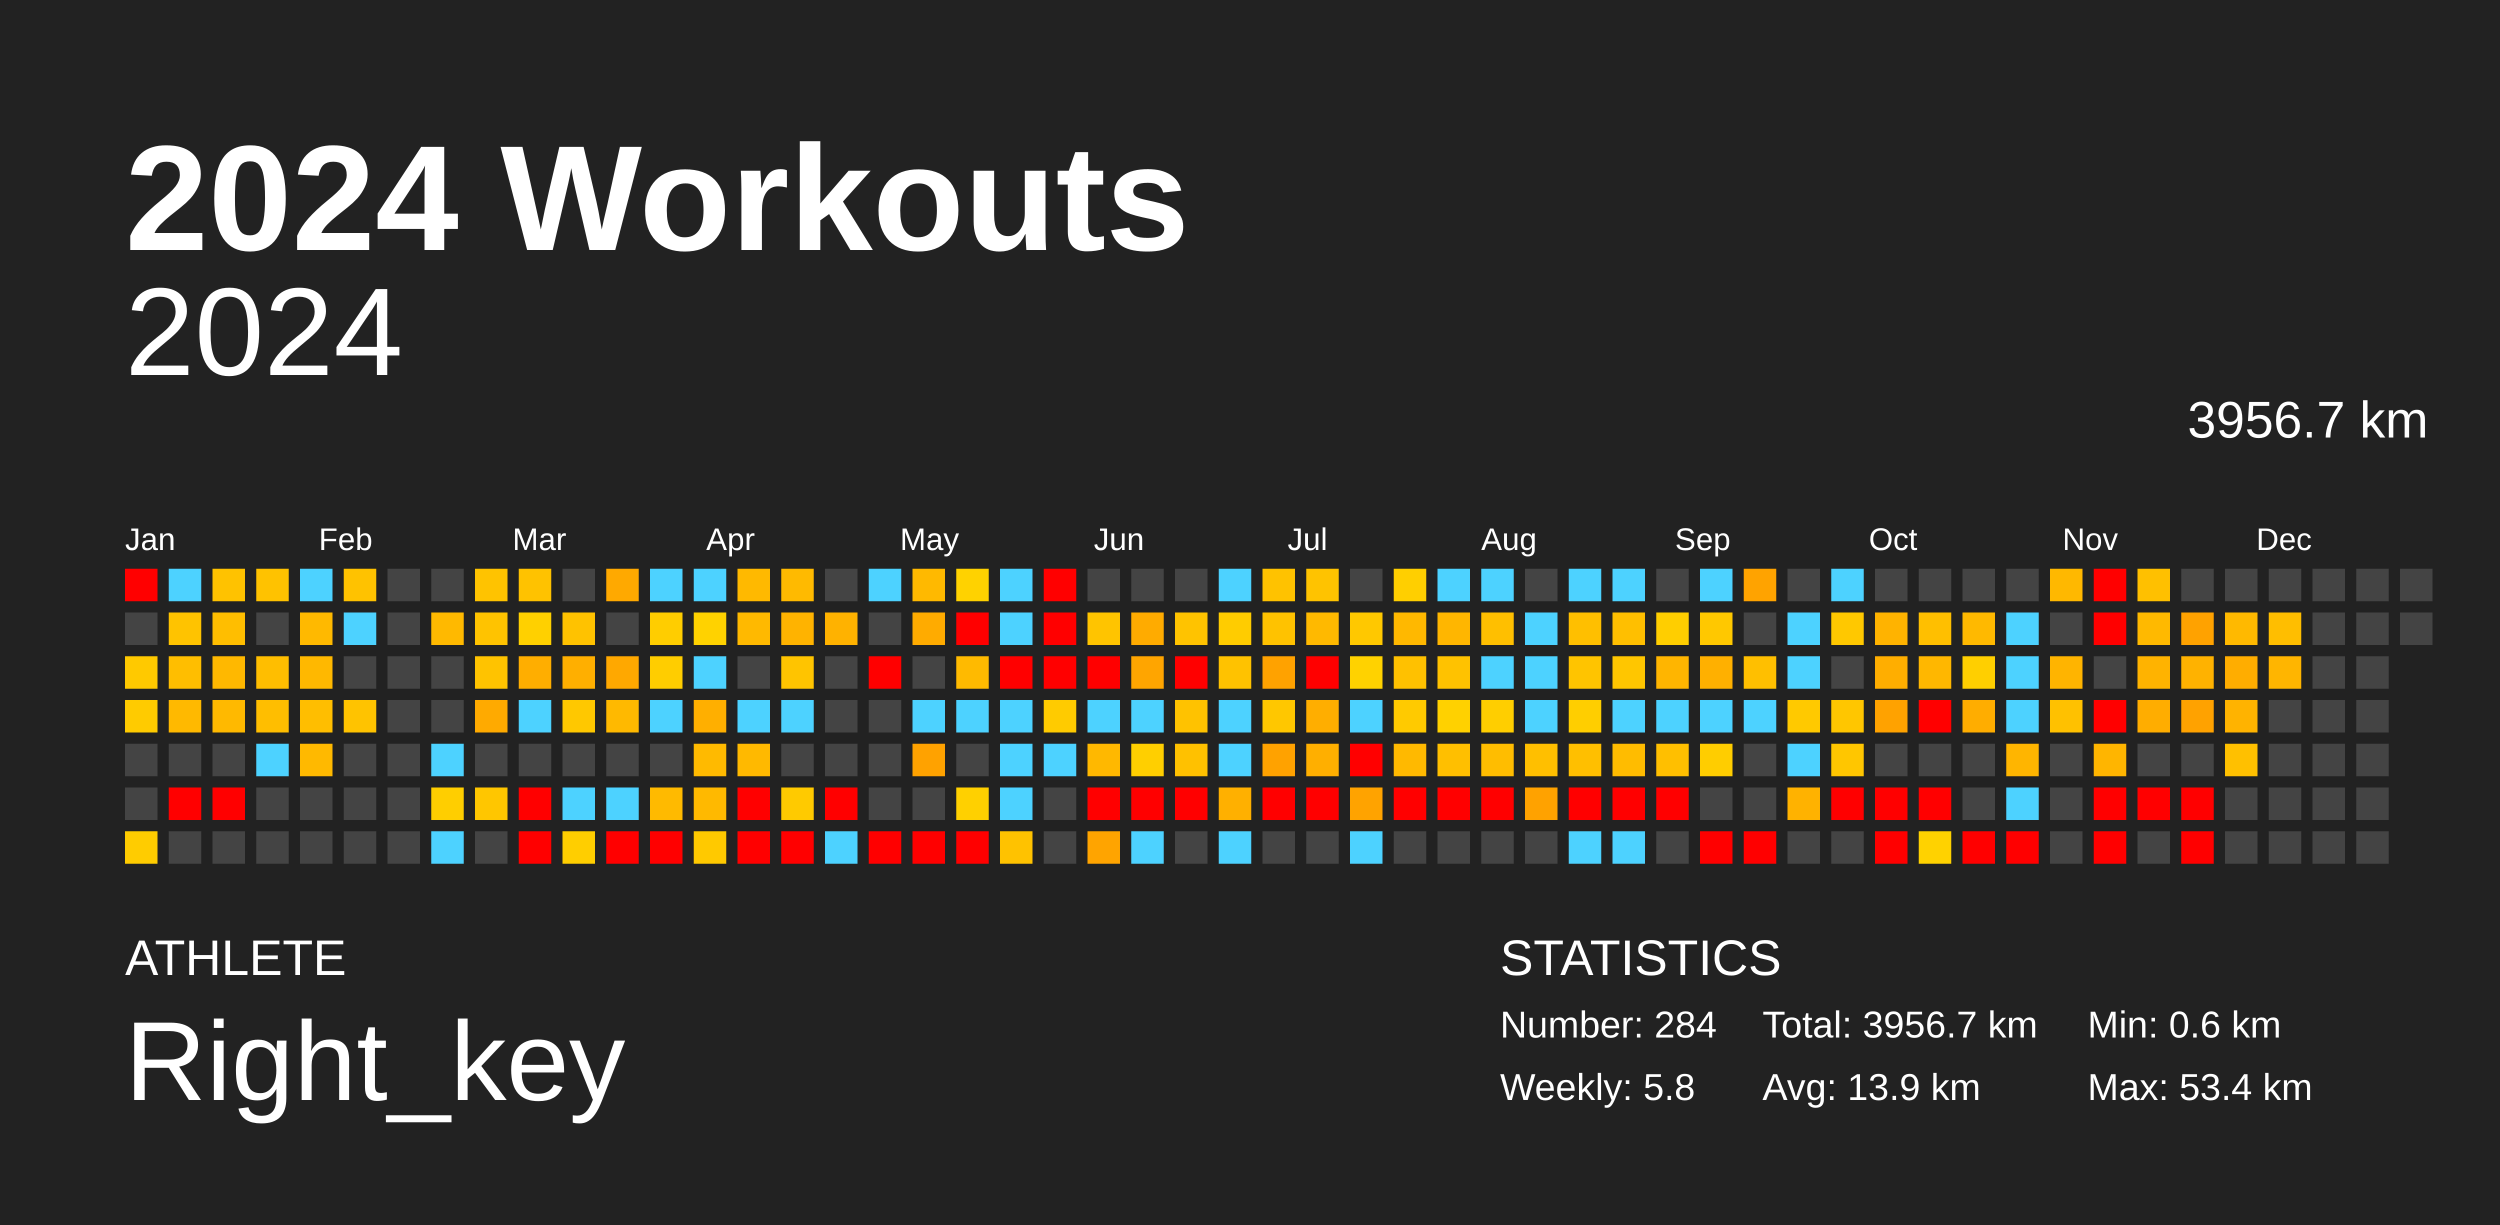
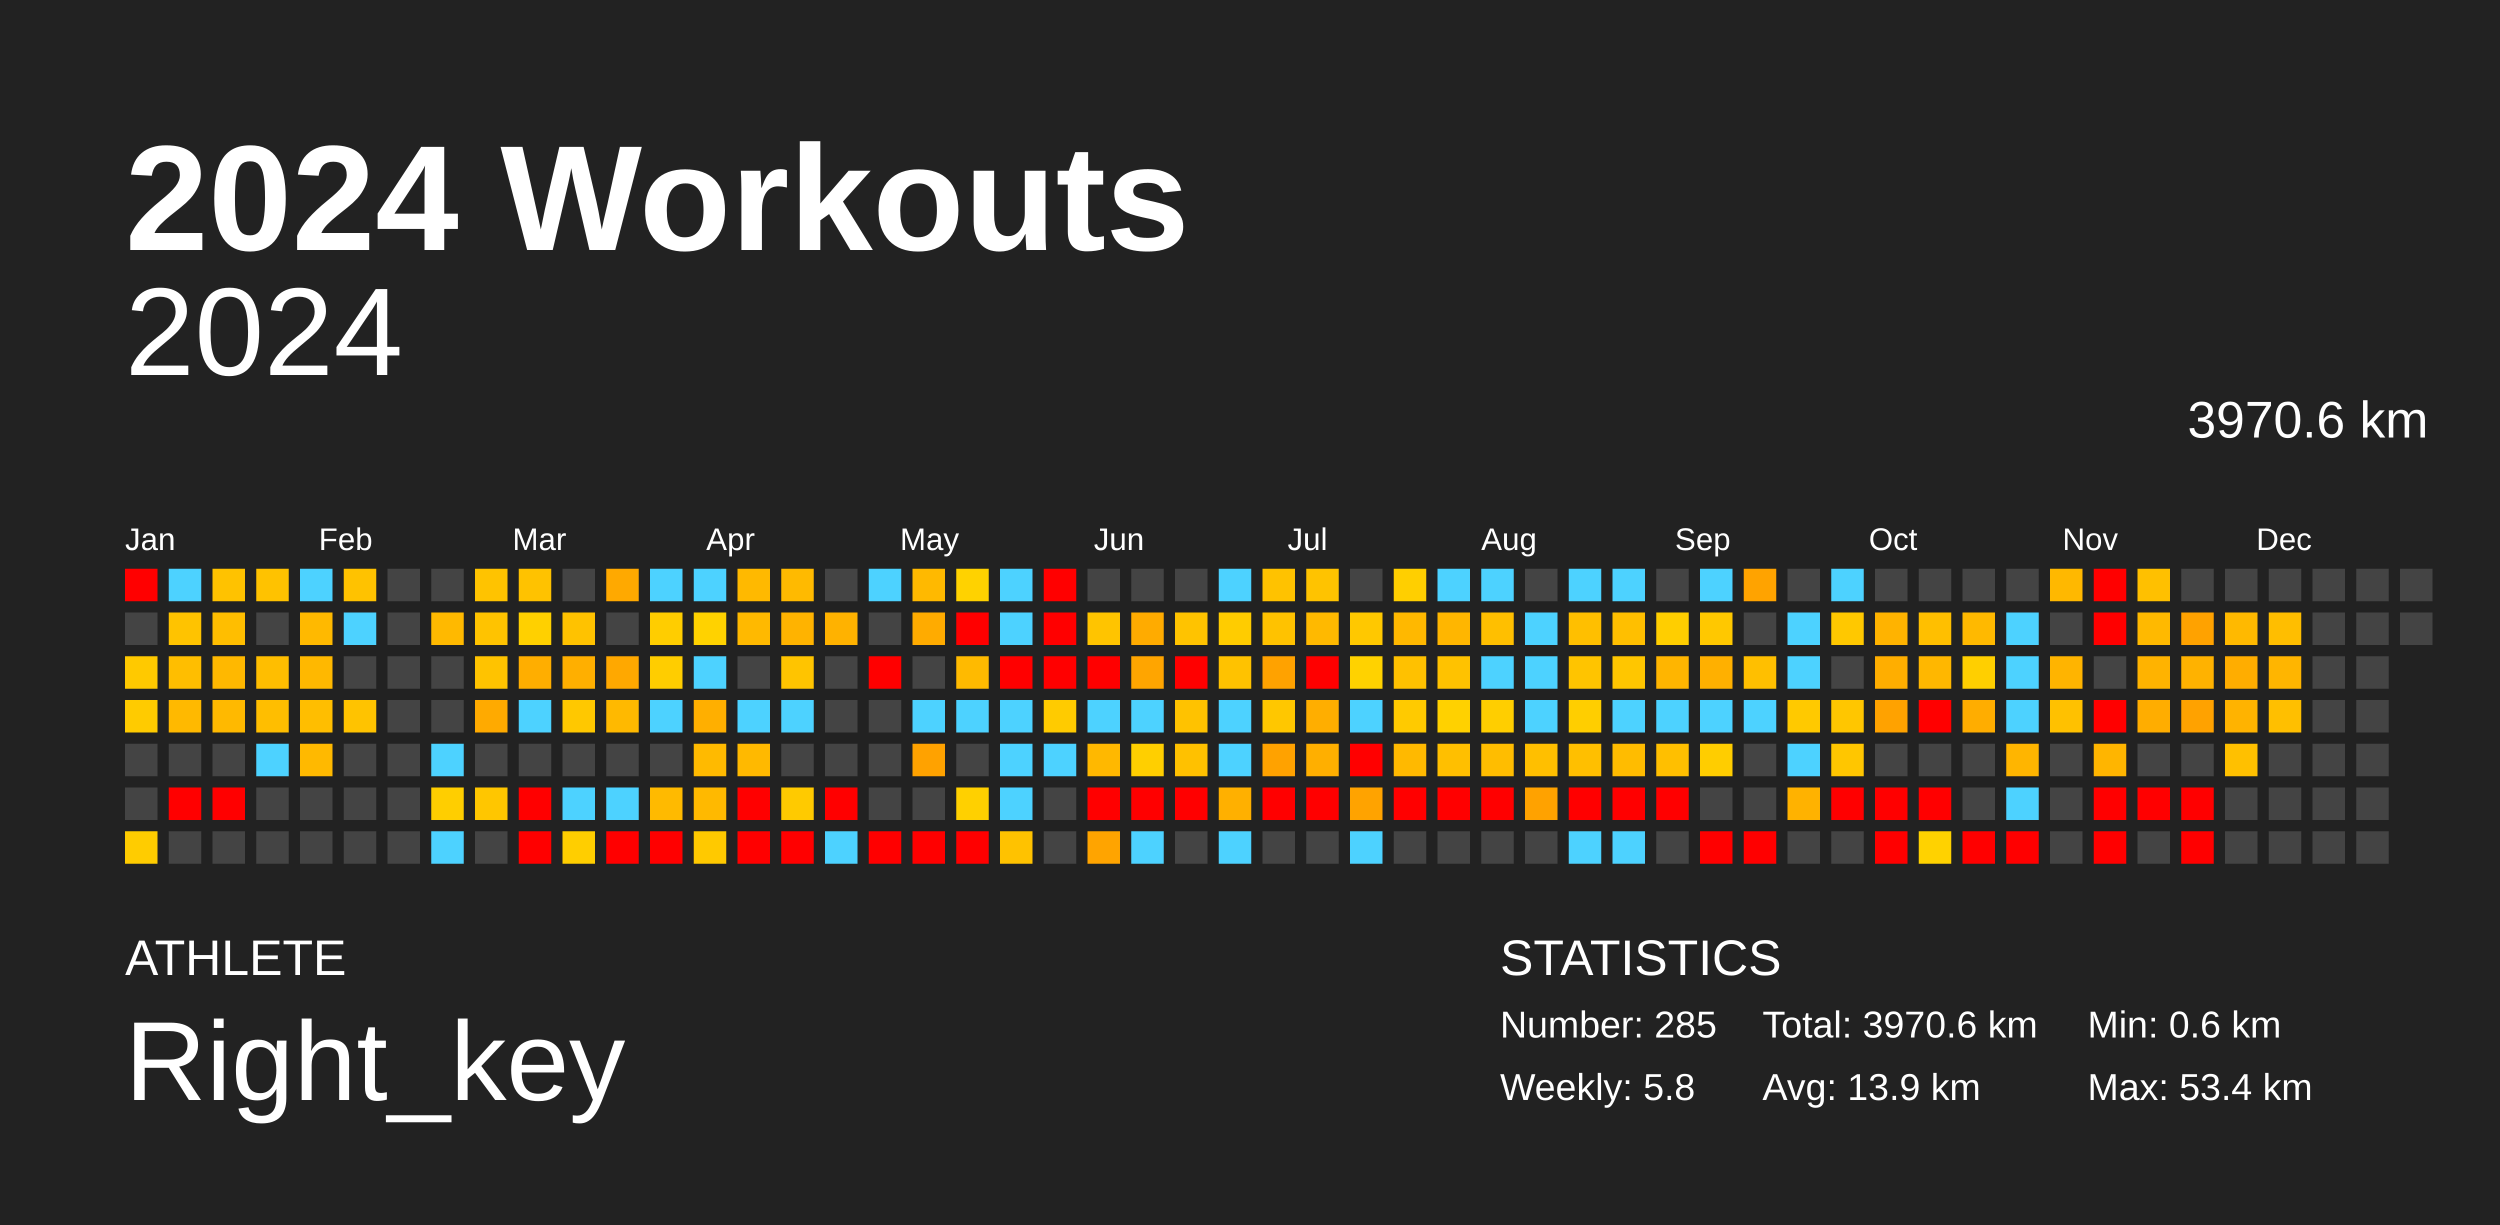
<svg xmlns="http://www.w3.org/2000/svg" baseProfile="full" height="98mm" version="1.1" viewBox="0,0,200,98" width="200mm">
  <defs />
  <rect fill="#222222" height="98" width="200" x="0" y="0" />
  <text fill="#FFFFFF" style="font-size:12px; font-family:Arial; font-weight:bold;" x="10" y="20">2024 Workouts</text>
  <text fill="#FFFFFF" style="font-size:4px; font-family:Arial" x="10" y="78">ATHLETE</text>
  <text fill="#FFFFFF" style="font-size:9px; font-family:Arial" x="10" y="88">Right_key</text>
  <text fill="#FFFFFF" style="font-size:4px; font-family:Arial" x="120" y="78">STATISTICS</text>
-   <text fill="#FFFFFF" style="font-size:3px; font-family:Arial" x="120" y="83">Number: 284</text>
+   <text fill="#FFFFFF" style="font-size:3px; font-family:Arial" x="120" y="83">Number: 285</text>
  <text fill="#FFFFFF" style="font-size:3px; font-family:Arial" x="120" y="88">Weekly: 5.8</text>
-   <text fill="#FFFFFF" style="font-size:3px; font-family:Arial" x="141" y="83">Total: 3956.7 km</text>
+   <text fill="#FFFFFF" style="font-size:3px; font-family:Arial" x="141" y="83">Total: 3970.6 km</text>
  <text fill="#FFFFFF" style="font-size:3px; font-family:Arial" x="141" y="88">Avg: 13.9 km</text>
  <text fill="#FFFFFF" style="font-size:3px; font-family:Arial" x="167" y="83">Min: 0.6 km</text>
  <text fill="#FFFFFF" style="font-size:3px; font-family:Arial" x="167" y="88">Max: 53.4 km</text>
  <text alignment-baseline="hanging" fill="#FFFFFF" style="font-size:10.0px; font-family:Arial;" x="10" y="30">2024</text>
-   <text alignment-baseline="hanging" fill="#FFFFFF" style="font-size:4.125px; font-family:Arial;" x="175" y="35">3956.7 km</text>
+   <text alignment-baseline="hanging" fill="#FFFFFF" style="font-size:4.125px; font-family:Arial;" x="175" y="35">3970.6 km</text>
  <text fill="#FFFFFF" style="font-size:2.5px; font-family:Arial" x="10.0" y="44">Jan</text>
  <text fill="#FFFFFF" style="font-size:2.5px; font-family:Arial" x="25.5" y="44">Feb</text>
  <text fill="#FFFFFF" style="font-size:2.5px; font-family:Arial" x="41.0" y="44">Mar</text>
  <text fill="#FFFFFF" style="font-size:2.5px; font-family:Arial" x="56.5" y="44">Apr</text>
  <text fill="#FFFFFF" style="font-size:2.5px; font-family:Arial" x="72.0" y="44">May</text>
  <text fill="#FFFFFF" style="font-size:2.5px; font-family:Arial" x="87.5" y="44">Jun</text>
  <text fill="#FFFFFF" style="font-size:2.5px; font-family:Arial" x="103.0" y="44">Jul</text>
  <text fill="#FFFFFF" style="font-size:2.5px; font-family:Arial" x="118.5" y="44">Aug</text>
  <text fill="#FFFFFF" style="font-size:2.5px; font-family:Arial" x="134.0" y="44">Sep</text>
  <text fill="#FFFFFF" style="font-size:2.5px; font-family:Arial" x="149.5" y="44">Oct</text>
  <text fill="#FFFFFF" style="font-size:2.5px; font-family:Arial" x="165.0" y="44">Nov</text>
  <text fill="#FFFFFF" style="font-size:2.5px; font-family:Arial" x="180.5" y="44">Dec</text>
  <rect fill="red" height="2.6" width="2.6" x="10.0" y="45.5" />
  <rect fill="#444444" height="2.6" width="2.6" x="10.0" y="49.0" />
  <rect fill="#ffc900" height="2.6" width="2.6" x="10.0" y="52.5" />
  <rect fill="#ffcb00" height="2.6" width="2.6" x="10.0" y="56.0" />
  <rect fill="#444444" height="2.6" width="2.6" x="10.0" y="59.5" />
  <rect fill="#444444" height="2.6" width="2.6" x="10.0" y="63.0" />
  <rect fill="#ffcc00" height="2.6" width="2.6" x="10.0" y="66.5" />
  <rect fill="#4dd2ff" height="2.6" width="2.6" x="13.5" y="45.5" />
  <rect fill="#ffc300" height="2.6" width="2.6" x="13.5" y="49.0" />
  <rect fill="#ffbe00" height="2.6" width="2.6" x="13.5" y="52.5" />
  <rect fill="#ffb900" height="2.6" width="2.6" x="13.5" y="56.0" />
  <rect fill="#444444" height="2.6" width="2.6" x="13.5" y="59.5" />
  <rect fill="red" height="2.6" width="2.6" x="13.5" y="63.0" />
  <rect fill="#444444" height="2.6" width="2.6" x="13.5" y="66.5" />
  <rect fill="#ffc200" height="2.6" width="2.6" x="17.0" y="45.5" />
  <rect fill="#ffbe00" height="2.6" width="2.6" x="17.0" y="49.0" />
  <rect fill="#ffb800" height="2.6" width="2.6" x="17.0" y="52.5" />
  <rect fill="#ffb900" height="2.6" width="2.6" x="17.0" y="56.0" />
  <rect fill="#444444" height="2.6" width="2.6" x="17.0" y="59.5" />
  <rect fill="red" height="2.6" width="2.6" x="17.0" y="63.0" />
  <rect fill="#444444" height="2.6" width="2.6" x="17.0" y="66.5" />
  <rect fill="#ffc200" height="2.6" width="2.6" x="20.5" y="45.5" />
  <rect fill="#444444" height="2.6" width="2.6" x="20.5" y="49.0" />
  <rect fill="#ffbe00" height="2.6" width="2.6" x="20.5" y="52.5" />
  <rect fill="#ffbe00" height="2.6" width="2.6" x="20.5" y="56.0" />
  <rect fill="#4dd2ff" height="2.6" width="2.6" x="20.5" y="59.5" />
  <rect fill="#444444" height="2.6" width="2.6" x="20.5" y="63.0" />
  <rect fill="#444444" height="2.6" width="2.6" x="20.5" y="66.5" />
  <rect fill="#4dd2ff" height="2.6" width="2.6" x="24.0" y="45.5" />
  <rect fill="#ffb900" height="2.6" width="2.6" x="24.0" y="49.0" />
  <rect fill="#ffb800" height="2.6" width="2.6" x="24.0" y="52.5" />
  <rect fill="#ffbe00" height="2.6" width="2.6" x="24.0" y="56.0" />
  <rect fill="#ffb900" height="2.6" width="2.6" x="24.0" y="59.5" />
  <rect fill="#444444" height="2.6" width="2.6" x="24.0" y="63.0" />
  <rect fill="#444444" height="2.6" width="2.6" x="24.0" y="66.5" />
  <rect fill="#ffc200" height="2.6" width="2.6" x="27.5" y="45.5" />
  <rect fill="#4dd2ff" height="2.6" width="2.6" x="27.5" y="49.0" />
  <rect fill="#444444" height="2.6" width="2.6" x="27.5" y="52.5" />
  <rect fill="#ffc300" height="2.6" width="2.6" x="27.5" y="56.0" />
  <rect fill="#444444" height="2.6" width="2.6" x="27.5" y="59.5" />
  <rect fill="#444444" height="2.6" width="2.6" x="27.5" y="63.0" />
  <rect fill="#444444" height="2.6" width="2.6" x="27.5" y="66.5" />
  <rect fill="#444444" height="2.6" width="2.6" x="31.0" y="45.5" />
  <rect fill="#444444" height="2.6" width="2.6" x="31.0" y="49.0" />
  <rect fill="#444444" height="2.6" width="2.6" x="31.0" y="52.5" />
  <rect fill="#444444" height="2.6" width="2.6" x="31.0" y="56.0" />
  <rect fill="#444444" height="2.6" width="2.6" x="31.0" y="59.5" />
  <rect fill="#444444" height="2.6" width="2.6" x="31.0" y="63.0" />
  <rect fill="#444444" height="2.6" width="2.6" x="31.0" y="66.5" />
  <rect fill="#444444" height="2.6" width="2.6" x="34.5" y="45.5" />
  <rect fill="#ffb900" height="2.6" width="2.6" x="34.5" y="49.0" />
  <rect fill="#444444" height="2.6" width="2.6" x="34.5" y="52.5" />
  <rect fill="#444444" height="2.6" width="2.6" x="34.5" y="56.0" />
  <rect fill="#4dd2ff" height="2.6" width="2.6" x="34.5" y="59.5" />
  <rect fill="#ffce00" height="2.6" width="2.6" x="34.5" y="63.0" />
  <rect fill="#4dd2ff" height="2.6" width="2.6" x="34.5" y="66.5" />
  <rect fill="#ffc300" height="2.6" width="2.6" x="38.0" y="45.5" />
  <rect fill="#ffc300" height="2.6" width="2.6" x="38.0" y="49.0" />
  <rect fill="#ffc300" height="2.6" width="2.6" x="38.0" y="52.5" />
  <rect fill="#ffaa00" height="2.6" width="2.6" x="38.0" y="56.0" />
  <rect fill="#444444" height="2.6" width="2.6" x="38.0" y="59.5" />
  <rect fill="#ffc600" height="2.6" width="2.6" x="38.0" y="63.0" />
  <rect fill="#444444" height="2.6" width="2.6" x="38.0" y="66.5" />
  <rect fill="#ffc200" height="2.6" width="2.6" x="41.5" y="45.5" />
  <rect fill="#ffd000" height="2.6" width="2.6" x="41.5" y="49.0" />
  <rect fill="#ffae00" height="2.6" width="2.6" x="41.5" y="52.5" />
  <rect fill="#4dd2ff" height="2.6" width="2.6" x="41.5" y="56.0" />
  <rect fill="#444444" height="2.6" width="2.6" x="41.5" y="59.5" />
  <rect fill="red" height="2.6" width="2.6" x="41.5" y="63.0" />
  <rect fill="red" height="2.6" width="2.6" x="41.5" y="66.5" />
  <rect fill="#444444" height="2.6" width="2.6" x="45.0" y="45.5" />
  <rect fill="#ffc200" height="2.6" width="2.6" x="45.0" y="49.0" />
  <rect fill="#ffaf00" height="2.6" width="2.6" x="45.0" y="52.5" />
  <rect fill="#ffc800" height="2.6" width="2.6" x="45.0" y="56.0" />
  <rect fill="#444444" height="2.6" width="2.6" x="45.0" y="59.5" />
  <rect fill="#4dd2ff" height="2.6" width="2.6" x="45.0" y="63.0" />
  <rect fill="#ffce00" height="2.6" width="2.6" x="45.0" y="66.5" />
  <rect fill="#ffa900" height="2.6" width="2.6" x="48.5" y="45.5" />
  <rect fill="#444444" height="2.6" width="2.6" x="48.5" y="49.0" />
  <rect fill="#ffa800" height="2.6" width="2.6" x="48.5" y="52.5" />
  <rect fill="#ffb900" height="2.6" width="2.6" x="48.5" y="56.0" />
  <rect fill="#444444" height="2.6" width="2.6" x="48.5" y="59.5" />
  <rect fill="#4dd2ff" height="2.6" width="2.6" x="48.5" y="63.0" />
  <rect fill="red" height="2.6" width="2.6" x="48.5" y="66.5" />
  <rect fill="#4dd2ff" height="2.6" width="2.6" x="52.0" y="45.5" />
  <rect fill="#ffcd00" height="2.6" width="2.6" x="52.0" y="49.0" />
  <rect fill="#ffcd00" height="2.6" width="2.6" x="52.0" y="52.5" />
  <rect fill="#4dd2ff" height="2.6" width="2.6" x="52.0" y="56.0" />
  <rect fill="#444444" height="2.6" width="2.6" x="52.0" y="59.5" />
  <rect fill="#ffba00" height="2.6" width="2.6" x="52.0" y="63.0" />
  <rect fill="red" height="2.6" width="2.6" x="52.0" y="66.5" />
  <rect fill="#4dd2ff" height="2.6" width="2.6" x="55.5" y="45.5" />
  <rect fill="#ffd200" height="2.6" width="2.6" x="55.5" y="49.0" />
  <rect fill="#4dd2ff" height="2.6" width="2.6" x="55.5" y="52.5" />
  <rect fill="#ffaf00" height="2.6" width="2.6" x="55.5" y="56.0" />
  <rect fill="#ffba00" height="2.6" width="2.6" x="55.5" y="59.5" />
  <rect fill="#ffb900" height="2.6" width="2.6" x="55.5" y="63.0" />
  <rect fill="#ffc900" height="2.6" width="2.6" x="55.5" y="66.5" />
  <rect fill="#ffb900" height="2.6" width="2.6" x="59.0" y="45.5" />
  <rect fill="#ffb900" height="2.6" width="2.6" x="59.0" y="49.0" />
  <rect fill="#444444" height="2.6" width="2.6" x="59.0" y="52.5" />
  <rect fill="#4dd2ff" height="2.6" width="2.6" x="59.0" y="56.0" />
  <rect fill="#ffb900" height="2.6" width="2.6" x="59.0" y="59.5" />
  <rect fill="red" height="2.6" width="2.6" x="59.0" y="63.0" />
  <rect fill="red" height="2.6" width="2.6" x="59.0" y="66.5" />
  <rect fill="#ffba00" height="2.6" width="2.6" x="62.5" y="45.5" />
  <rect fill="#ffb300" height="2.6" width="2.6" x="62.5" y="49.0" />
  <rect fill="#ffc400" height="2.6" width="2.6" x="62.5" y="52.5" />
  <rect fill="#4dd2ff" height="2.6" width="2.6" x="62.5" y="56.0" />
  <rect fill="#444444" height="2.6" width="2.6" x="62.5" y="59.5" />
  <rect fill="#ffca00" height="2.6" width="2.6" x="62.5" y="63.0" />
  <rect fill="red" height="2.6" width="2.6" x="62.5" y="66.5" />
  <rect fill="#444444" height="2.6" width="2.6" x="66.0" y="45.5" />
  <rect fill="#ffb200" height="2.6" width="2.6" x="66.0" y="49.0" />
  <rect fill="#444444" height="2.6" width="2.6" x="66.0" y="52.5" />
  <rect fill="#444444" height="2.6" width="2.6" x="66.0" y="56.0" />
  <rect fill="#444444" height="2.6" width="2.6" x="66.0" y="59.5" />
  <rect fill="red" height="2.6" width="2.6" x="66.0" y="63.0" />
  <rect fill="#4dd2ff" height="2.6" width="2.6" x="66.0" y="66.5" />
  <rect fill="#4dd2ff" height="2.6" width="2.6" x="69.5" y="45.5" />
  <rect fill="#444444" height="2.6" width="2.6" x="69.5" y="49.0" />
  <rect fill="red" height="2.6" width="2.6" x="69.5" y="52.5" />
  <rect fill="#444444" height="2.6" width="2.6" x="69.5" y="56.0" />
  <rect fill="#444444" height="2.6" width="2.6" x="69.5" y="59.5" />
  <rect fill="#444444" height="2.6" width="2.6" x="69.5" y="63.0" />
  <rect fill="red" height="2.6" width="2.6" x="69.5" y="66.5" />
  <rect fill="#ffb900" height="2.6" width="2.6" x="73.0" y="45.5" />
  <rect fill="#ffab00" height="2.6" width="2.6" x="73.0" y="49.0" />
  <rect fill="#444444" height="2.6" width="2.6" x="73.0" y="52.5" />
  <rect fill="#4dd2ff" height="2.6" width="2.6" x="73.0" y="56.0" />
  <rect fill="#ffa200" height="2.6" width="2.6" x="73.0" y="59.5" />
  <rect fill="#444444" height="2.6" width="2.6" x="73.0" y="63.0" />
  <rect fill="red" height="2.6" width="2.6" x="73.0" y="66.5" />
  <rect fill="#ffd200" height="2.6" width="2.6" x="76.5" y="45.5" />
  <rect fill="red" height="2.6" width="2.6" x="76.5" y="49.0" />
  <rect fill="#ffba00" height="2.6" width="2.6" x="76.5" y="52.5" />
  <rect fill="#4dd2ff" height="2.6" width="2.6" x="76.5" y="56.0" />
  <rect fill="#444444" height="2.6" width="2.6" x="76.5" y="59.5" />
  <rect fill="#ffd000" height="2.6" width="2.6" x="76.5" y="63.0" />
  <rect fill="red" height="2.6" width="2.6" x="76.5" y="66.5" />
  <rect fill="#4dd2ff" height="2.6" width="2.6" x="80.0" y="45.5" />
  <rect fill="#4dd2ff" height="2.6" width="2.6" x="80.0" y="49.0" />
  <rect fill="red" height="2.6" width="2.6" x="80.0" y="52.5" />
  <rect fill="#4dd2ff" height="2.6" width="2.6" x="80.0" y="56.0" />
  <rect fill="#4dd2ff" height="2.6" width="2.6" x="80.0" y="59.5" />
  <rect fill="#4dd2ff" height="2.6" width="2.6" x="80.0" y="63.0" />
  <rect fill="#ffc200" height="2.6" width="2.6" x="80.0" y="66.5" />
  <rect fill="red" height="2.6" width="2.6" x="83.5" y="45.5" />
  <rect fill="red" height="2.6" width="2.6" x="83.5" y="49.0" />
  <rect fill="red" height="2.6" width="2.6" x="83.5" y="52.5" />
  <rect fill="#ffcb00" height="2.6" width="2.6" x="83.5" y="56.0" />
  <rect fill="#4dd2ff" height="2.6" width="2.6" x="83.5" y="59.5" />
  <rect fill="#444444" height="2.6" width="2.6" x="83.5" y="63.0" />
  <rect fill="#444444" height="2.6" width="2.6" x="83.5" y="66.5" />
  <rect fill="#444444" height="2.6" width="2.6" x="87.0" y="45.5" />
  <rect fill="#ffc400" height="2.6" width="2.6" x="87.0" y="49.0" />
  <rect fill="red" height="2.6" width="2.6" x="87.0" y="52.5" />
  <rect fill="#4dd2ff" height="2.6" width="2.6" x="87.0" y="56.0" />
  <rect fill="#ffb800" height="2.6" width="2.6" x="87.0" y="59.5" />
  <rect fill="red" height="2.6" width="2.6" x="87.0" y="63.0" />
  <rect fill="#ffa400" height="2.6" width="2.6" x="87.0" y="66.5" />
  <rect fill="#444444" height="2.6" width="2.6" x="90.5" y="45.5" />
  <rect fill="#ffab00" height="2.6" width="2.6" x="90.5" y="49.0" />
  <rect fill="#ffa500" height="2.6" width="2.6" x="90.5" y="52.5" />
  <rect fill="#4dd2ff" height="2.6" width="2.6" x="90.5" y="56.0" />
  <rect fill="#ffcf00" height="2.6" width="2.6" x="90.5" y="59.5" />
  <rect fill="red" height="2.6" width="2.6" x="90.5" y="63.0" />
  <rect fill="#4dd2ff" height="2.6" width="2.6" x="90.5" y="66.5" />
  <rect fill="#444444" height="2.6" width="2.6" x="94.0" y="45.5" />
  <rect fill="#ffc300" height="2.6" width="2.6" x="94.0" y="49.0" />
  <rect fill="red" height="2.6" width="2.6" x="94.0" y="52.5" />
  <rect fill="#ffc200" height="2.6" width="2.6" x="94.0" y="56.0" />
  <rect fill="#ffc100" height="2.6" width="2.6" x="94.0" y="59.5" />
  <rect fill="red" height="2.6" width="2.6" x="94.0" y="63.0" />
  <rect fill="#444444" height="2.6" width="2.6" x="94.0" y="66.5" />
  <rect fill="#4dd2ff" height="2.6" width="2.6" x="97.5" y="45.5" />
  <rect fill="#ffcc00" height="2.6" width="2.6" x="97.5" y="49.0" />
  <rect fill="#ffc200" height="2.6" width="2.6" x="97.5" y="52.5" />
  <rect fill="#4dd2ff" height="2.6" width="2.6" x="97.5" y="56.0" />
  <rect fill="#4dd2ff" height="2.6" width="2.6" x="97.5" y="59.5" />
  <rect fill="#ffb000" height="2.6" width="2.6" x="97.5" y="63.0" />
  <rect fill="#4dd2ff" height="2.6" width="2.6" x="97.5" y="66.5" />
  <rect fill="#ffc200" height="2.6" width="2.6" x="101.0" y="45.5" />
  <rect fill="#ffc200" height="2.6" width="2.6" x="101.0" y="49.0" />
  <rect fill="#ffa200" height="2.6" width="2.6" x="101.0" y="52.5" />
  <rect fill="#ffc700" height="2.6" width="2.6" x="101.0" y="56.0" />
  <rect fill="#ffa200" height="2.6" width="2.6" x="101.0" y="59.5" />
  <rect fill="red" height="2.6" width="2.6" x="101.0" y="63.0" />
  <rect fill="#444444" height="2.6" width="2.6" x="101.0" y="66.5" />
  <rect fill="#ffc300" height="2.6" width="2.6" x="104.5" y="45.5" />
  <rect fill="#ffb900" height="2.6" width="2.6" x="104.5" y="49.0" />
  <rect fill="red" height="2.6" width="2.6" x="104.5" y="52.5" />
  <rect fill="#ffae00" height="2.6" width="2.6" x="104.5" y="56.0" />
  <rect fill="#ffaf00" height="2.6" width="2.6" x="104.5" y="59.5" />
  <rect fill="red" height="2.6" width="2.6" x="104.5" y="63.0" />
  <rect fill="#444444" height="2.6" width="2.6" x="104.5" y="66.5" />
  <rect fill="#444444" height="2.6" width="2.6" x="108.0" y="45.5" />
  <rect fill="#ffc800" height="2.6" width="2.6" x="108.0" y="49.0" />
  <rect fill="#ffd200" height="2.6" width="2.6" x="108.0" y="52.5" />
  <rect fill="#4dd2ff" height="2.6" width="2.6" x="108.0" y="56.0" />
  <rect fill="red" height="2.6" width="2.6" x="108.0" y="59.5" />
  <rect fill="#ffa300" height="2.6" width="2.6" x="108.0" y="63.0" />
  <rect fill="#4dd2ff" height="2.6" width="2.6" x="108.0" y="66.5" />
  <rect fill="#ffcf00" height="2.6" width="2.6" x="111.5" y="45.5" />
  <rect fill="#ffb800" height="2.6" width="2.6" x="111.5" y="49.0" />
  <rect fill="#ffc100" height="2.6" width="2.6" x="111.5" y="52.5" />
  <rect fill="#ffca00" height="2.6" width="2.6" x="111.5" y="56.0" />
  <rect fill="#ffb900" height="2.6" width="2.6" x="111.5" y="59.5" />
  <rect fill="red" height="2.6" width="2.6" x="111.5" y="63.0" />
  <rect fill="#444444" height="2.6" width="2.6" x="111.5" y="66.5" />
  <rect fill="#4dd2ff" height="2.6" width="2.6" x="115.0" y="45.5" />
  <rect fill="#ffb600" height="2.6" width="2.6" x="115.0" y="49.0" />
  <rect fill="#ffc200" height="2.6" width="2.6" x="115.0" y="52.5" />
  <rect fill="#ffd100" height="2.6" width="2.6" x="115.0" y="56.0" />
  <rect fill="#ffbf00" height="2.6" width="2.6" x="115.0" y="59.5" />
  <rect fill="red" height="2.6" width="2.6" x="115.0" y="63.0" />
  <rect fill="#444444" height="2.6" width="2.6" x="115.0" y="66.5" />
  <rect fill="#4dd2ff" height="2.6" width="2.6" x="118.5" y="45.5" />
  <rect fill="#ffbf00" height="2.6" width="2.6" x="118.5" y="49.0" />
  <rect fill="#4dd2ff" height="2.6" width="2.6" x="118.5" y="52.5" />
  <rect fill="#ffce00" height="2.6" width="2.6" x="118.5" y="56.0" />
  <rect fill="#ffbd00" height="2.6" width="2.6" x="118.5" y="59.5" />
  <rect fill="red" height="2.6" width="2.6" x="118.5" y="63.0" />
  <rect fill="#444444" height="2.6" width="2.6" x="118.5" y="66.5" />
  <rect fill="#444444" height="2.6" width="2.6" x="122.0" y="45.5" />
  <rect fill="#4dd2ff" height="2.6" width="2.6" x="122.0" y="49.0" />
  <rect fill="#4dd2ff" height="2.6" width="2.6" x="122.0" y="52.5" />
  <rect fill="#4dd2ff" height="2.6" width="2.6" x="122.0" y="56.0" />
  <rect fill="#ffbf00" height="2.6" width="2.6" x="122.0" y="59.5" />
  <rect fill="#ffa200" height="2.6" width="2.6" x="122.0" y="63.0" />
  <rect fill="#444444" height="2.6" width="2.6" x="122.0" y="66.5" />
  <rect fill="#4dd2ff" height="2.6" width="2.6" x="125.5" y="45.5" />
  <rect fill="#ffbf00" height="2.6" width="2.6" x="125.5" y="49.0" />
  <rect fill="#ffc400" height="2.6" width="2.6" x="125.5" y="52.5" />
  <rect fill="#ffce00" height="2.6" width="2.6" x="125.5" y="56.0" />
  <rect fill="#ffbf00" height="2.6" width="2.6" x="125.5" y="59.5" />
  <rect fill="red" height="2.6" width="2.6" x="125.5" y="63.0" />
  <rect fill="#4dd2ff" height="2.6" width="2.6" x="125.5" y="66.5" />
  <rect fill="#4dd2ff" height="2.6" width="2.6" x="129.0" y="45.5" />
  <rect fill="#ffbf00" height="2.6" width="2.6" x="129.0" y="49.0" />
  <rect fill="#ffc600" height="2.6" width="2.6" x="129.0" y="52.5" />
  <rect fill="#4dd2ff" height="2.6" width="2.6" x="129.0" y="56.0" />
  <rect fill="#ffbc00" height="2.6" width="2.6" x="129.0" y="59.5" />
  <rect fill="red" height="2.6" width="2.6" x="129.0" y="63.0" />
  <rect fill="#4dd2ff" height="2.6" width="2.6" x="129.0" y="66.5" />
  <rect fill="#444444" height="2.6" width="2.6" x="132.5" y="45.5" />
  <rect fill="#ffce00" height="2.6" width="2.6" x="132.5" y="49.0" />
  <rect fill="#ffb500" height="2.6" width="2.6" x="132.5" y="52.5" />
  <rect fill="#4dd2ff" height="2.6" width="2.6" x="132.5" y="56.0" />
  <rect fill="#ffbf00" height="2.6" width="2.6" x="132.5" y="59.5" />
  <rect fill="red" height="2.6" width="2.6" x="132.5" y="63.0" />
  <rect fill="#444444" height="2.6" width="2.6" x="132.5" y="66.5" />
  <rect fill="#4dd2ff" height="2.6" width="2.6" x="136.0" y="45.5" />
  <rect fill="#ffc800" height="2.6" width="2.6" x="136.0" y="49.0" />
  <rect fill="#ffb000" height="2.6" width="2.6" x="136.0" y="52.5" />
  <rect fill="#4dd2ff" height="2.6" width="2.6" x="136.0" y="56.0" />
  <rect fill="#ffcd00" height="2.6" width="2.6" x="136.0" y="59.5" />
  <rect fill="#444444" height="2.6" width="2.6" x="136.0" y="63.0" />
  <rect fill="red" height="2.6" width="2.6" x="136.0" y="66.5" />
  <rect fill="#ffa300" height="2.6" width="2.6" x="139.5" y="45.5" />
  <rect fill="#444444" height="2.6" width="2.6" x="139.5" y="49.0" />
  <rect fill="#ffbf00" height="2.6" width="2.6" x="139.5" y="52.5" />
  <rect fill="#4dd2ff" height="2.6" width="2.6" x="139.5" y="56.0" />
  <rect fill="#444444" height="2.6" width="2.6" x="139.5" y="59.5" />
  <rect fill="#444444" height="2.6" width="2.6" x="139.5" y="63.0" />
  <rect fill="red" height="2.6" width="2.6" x="139.5" y="66.5" />
  <rect fill="#444444" height="2.6" width="2.6" x="143.0" y="45.5" />
  <rect fill="#4dd2ff" height="2.6" width="2.6" x="143.0" y="49.0" />
  <rect fill="#4dd2ff" height="2.6" width="2.6" x="143.0" y="52.5" />
  <rect fill="#ffc900" height="2.6" width="2.6" x="143.0" y="56.0" />
  <rect fill="#4dd2ff" height="2.6" width="2.6" x="143.0" y="59.5" />
  <rect fill="#ffb200" height="2.6" width="2.6" x="143.0" y="63.0" />
  <rect fill="#444444" height="2.6" width="2.6" x="143.0" y="66.5" />
  <rect fill="#4dd2ff" height="2.6" width="2.6" x="146.5" y="45.5" />
  <rect fill="#ffc800" height="2.6" width="2.6" x="146.5" y="49.0" />
  <rect fill="#444444" height="2.6" width="2.6" x="146.5" y="52.5" />
  <rect fill="#ffc600" height="2.6" width="2.6" x="146.5" y="56.0" />
  <rect fill="#ffc600" height="2.6" width="2.6" x="146.5" y="59.5" />
  <rect fill="red" height="2.6" width="2.6" x="146.5" y="63.0" />
  <rect fill="#444444" height="2.6" width="2.6" x="146.5" y="66.5" />
  <rect fill="#444444" height="2.6" width="2.6" x="150.0" y="45.5" />
  <rect fill="#ffb300" height="2.6" width="2.6" x="150.0" y="49.0" />
  <rect fill="#ffae00" height="2.6" width="2.6" x="150.0" y="52.5" />
  <rect fill="#ffa200" height="2.6" width="2.6" x="150.0" y="56.0" />
  <rect fill="#444444" height="2.6" width="2.6" x="150.0" y="59.5" />
  <rect fill="red" height="2.6" width="2.6" x="150.0" y="63.0" />
  <rect fill="red" height="2.6" width="2.6" x="150.0" y="66.5" />
  <rect fill="#444444" height="2.6" width="2.6" x="153.5" y="45.5" />
  <rect fill="#ffbf00" height="2.6" width="2.6" x="153.5" y="49.0" />
  <rect fill="#ffb700" height="2.6" width="2.6" x="153.5" y="52.5" />
  <rect fill="red" height="2.6" width="2.6" x="153.5" y="56.0" />
  <rect fill="#444444" height="2.6" width="2.6" x="153.5" y="59.5" />
  <rect fill="red" height="2.6" width="2.6" x="153.5" y="63.0" />
  <rect fill="#ffd200" height="2.6" width="2.6" x="153.5" y="66.5" />
  <rect fill="#444444" height="2.6" width="2.6" x="157.0" y="45.5" />
  <rect fill="#ffb900" height="2.6" width="2.6" x="157.0" y="49.0" />
  <rect fill="#ffcf00" height="2.6" width="2.6" x="157.0" y="52.5" />
  <rect fill="#ffad00" height="2.6" width="2.6" x="157.0" y="56.0" />
  <rect fill="#444444" height="2.6" width="2.6" x="157.0" y="59.5" />
  <rect fill="#444444" height="2.6" width="2.6" x="157.0" y="63.0" />
  <rect fill="red" height="2.6" width="2.6" x="157.0" y="66.5" />
  <rect fill="#444444" height="2.6" width="2.6" x="160.5" y="45.5" />
  <rect fill="#4dd2ff" height="2.6" width="2.6" x="160.5" y="49.0" />
  <rect fill="#4dd2ff" height="2.6" width="2.6" x="160.5" y="52.5" />
  <rect fill="#4dd2ff" height="2.6" width="2.6" x="160.5" y="56.0" />
  <rect fill="#ffb500" height="2.6" width="2.6" x="160.5" y="59.5" />
  <rect fill="#4dd2ff" height="2.6" width="2.6" x="160.5" y="63.0" />
  <rect fill="red" height="2.6" width="2.6" x="160.5" y="66.5" />
  <rect fill="#ffb800" height="2.6" width="2.6" x="164.0" y="45.5" />
  <rect fill="#444444" height="2.6" width="2.6" x="164.0" y="49.0" />
  <rect fill="#ffb400" height="2.6" width="2.6" x="164.0" y="52.5" />
  <rect fill="#ffc100" height="2.6" width="2.6" x="164.0" y="56.0" />
  <rect fill="#444444" height="2.6" width="2.6" x="164.0" y="59.5" />
  <rect fill="#444444" height="2.6" width="2.6" x="164.0" y="63.0" />
  <rect fill="#444444" height="2.6" width="2.6" x="164.0" y="66.5" />
  <rect fill="red" height="2.6" width="2.6" x="167.5" y="45.5" />
  <rect fill="red" height="2.6" width="2.6" x="167.5" y="49.0" />
  <rect fill="#444444" height="2.6" width="2.6" x="167.5" y="52.5" />
  <rect fill="red" height="2.6" width="2.6" x="167.5" y="56.0" />
  <rect fill="#ffb500" height="2.6" width="2.6" x="167.5" y="59.5" />
  <rect fill="red" height="2.6" width="2.6" x="167.5" y="63.0" />
  <rect fill="red" height="2.6" width="2.6" x="167.5" y="66.5" />
  <rect fill="#ffc000" height="2.6" width="2.6" x="171.0" y="45.5" />
  <rect fill="#ffb900" height="2.6" width="2.6" x="171.0" y="49.0" />
  <rect fill="#ffb300" height="2.6" width="2.6" x="171.0" y="52.5" />
  <rect fill="#ffad00" height="2.6" width="2.6" x="171.0" y="56.0" />
  <rect fill="#444444" height="2.6" width="2.6" x="171.0" y="59.5" />
  <rect fill="red" height="2.6" width="2.6" x="171.0" y="63.0" />
  <rect fill="#444444" height="2.6" width="2.6" x="171.0" y="66.5" />
  <rect fill="#444444" height="2.6" width="2.6" x="174.5" y="45.5" />
  <rect fill="#ffa200" height="2.6" width="2.6" x="174.5" y="49.0" />
  <rect fill="#ffb200" height="2.6" width="2.6" x="174.5" y="52.5" />
  <rect fill="#ffa200" height="2.6" width="2.6" x="174.5" y="56.0" />
  <rect fill="#444444" height="2.6" width="2.6" x="174.5" y="59.5" />
  <rect fill="red" height="2.6" width="2.6" x="174.5" y="63.0" />
  <rect fill="red" height="2.6" width="2.6" x="174.5" y="66.5" />
  <rect fill="#444444" height="2.6" width="2.6" x="178.0" y="45.5" />
  <rect fill="#ffb900" height="2.6" width="2.6" x="178.0" y="49.0" />
  <rect fill="#ffad00" height="2.6" width="2.6" x="178.0" y="52.5" />
  <rect fill="#ffb300" height="2.6" width="2.6" x="178.0" y="56.0" />
  <rect fill="#ffc000" height="2.6" width="2.6" x="178.0" y="59.5" />
  <rect fill="#444444" height="2.6" width="2.6" x="178.0" y="63.0" />
  <rect fill="#444444" height="2.6" width="2.6" x="178.0" y="66.5" />
  <rect fill="#444444" height="2.6" width="2.6" x="181.5" y="45.5" />
  <rect fill="#ffbe00" height="2.6" width="2.6" x="181.5" y="49.0" />
  <rect fill="#ffb500" height="2.6" width="2.6" x="181.5" y="52.5" />
-   <rect fill="#444444" height="2.6" width="2.6" x="181.5" y="56.0" />
+   <rect fill="#ffbf00" height="2.6" width="2.6" x="181.5" y="56.0" />
  <rect fill="#444444" height="2.6" width="2.6" x="181.5" y="59.5" />
  <rect fill="#444444" height="2.6" width="2.6" x="181.5" y="63.0" />
  <rect fill="#444444" height="2.6" width="2.6" x="181.5" y="66.5" />
  <rect fill="#444444" height="2.6" width="2.6" x="185.0" y="45.5" />
  <rect fill="#444444" height="2.6" width="2.6" x="185.0" y="49.0" />
  <rect fill="#444444" height="2.6" width="2.6" x="185.0" y="52.5" />
  <rect fill="#444444" height="2.6" width="2.6" x="185.0" y="56.0" />
  <rect fill="#444444" height="2.6" width="2.6" x="185.0" y="59.5" />
  <rect fill="#444444" height="2.6" width="2.6" x="185.0" y="63.0" />
  <rect fill="#444444" height="2.6" width="2.6" x="185.0" y="66.5" />
  <rect fill="#444444" height="2.6" width="2.6" x="188.5" y="45.5" />
  <rect fill="#444444" height="2.6" width="2.6" x="188.5" y="49.0" />
  <rect fill="#444444" height="2.6" width="2.6" x="188.5" y="52.5" />
  <rect fill="#444444" height="2.6" width="2.6" x="188.5" y="56.0" />
  <rect fill="#444444" height="2.6" width="2.6" x="188.5" y="59.5" />
  <rect fill="#444444" height="2.6" width="2.6" x="188.5" y="63.0" />
  <rect fill="#444444" height="2.6" width="2.6" x="188.5" y="66.5" />
  <rect fill="#444444" height="2.6" width="2.6" x="192.0" y="45.5" />
  <rect fill="#444444" height="2.6" width="2.6" x="192.0" y="49.0" />
</svg>
